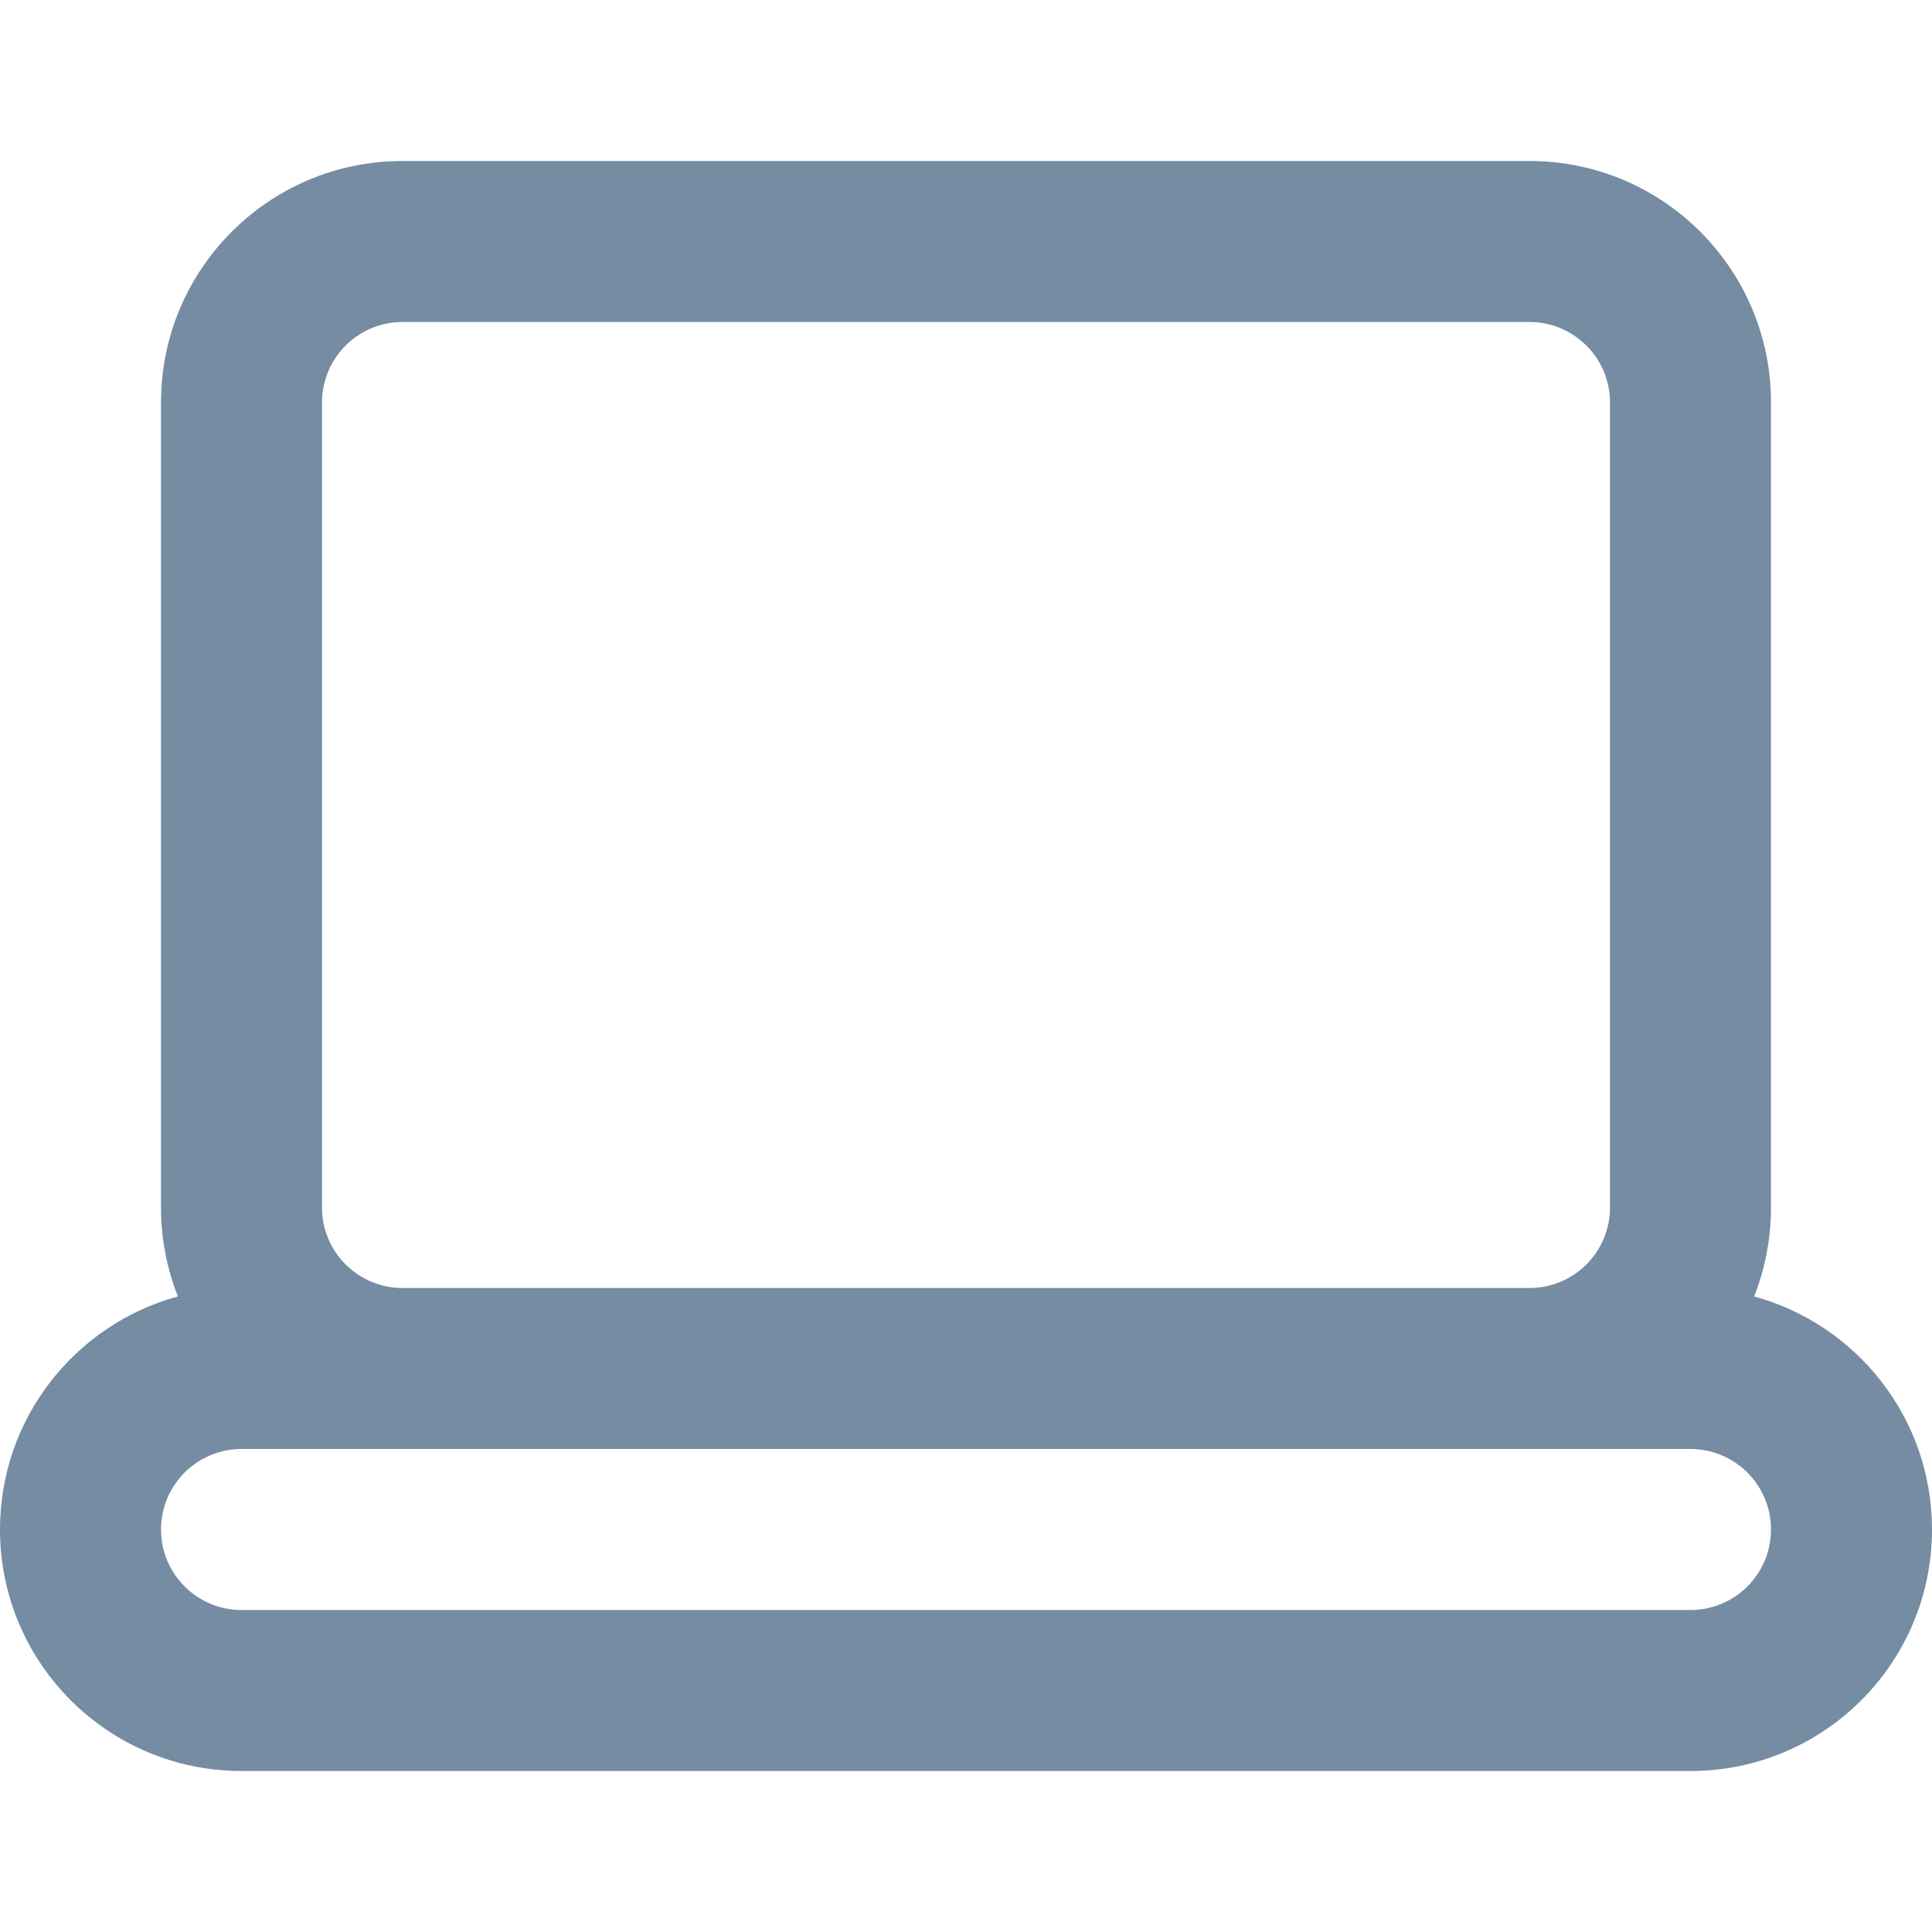
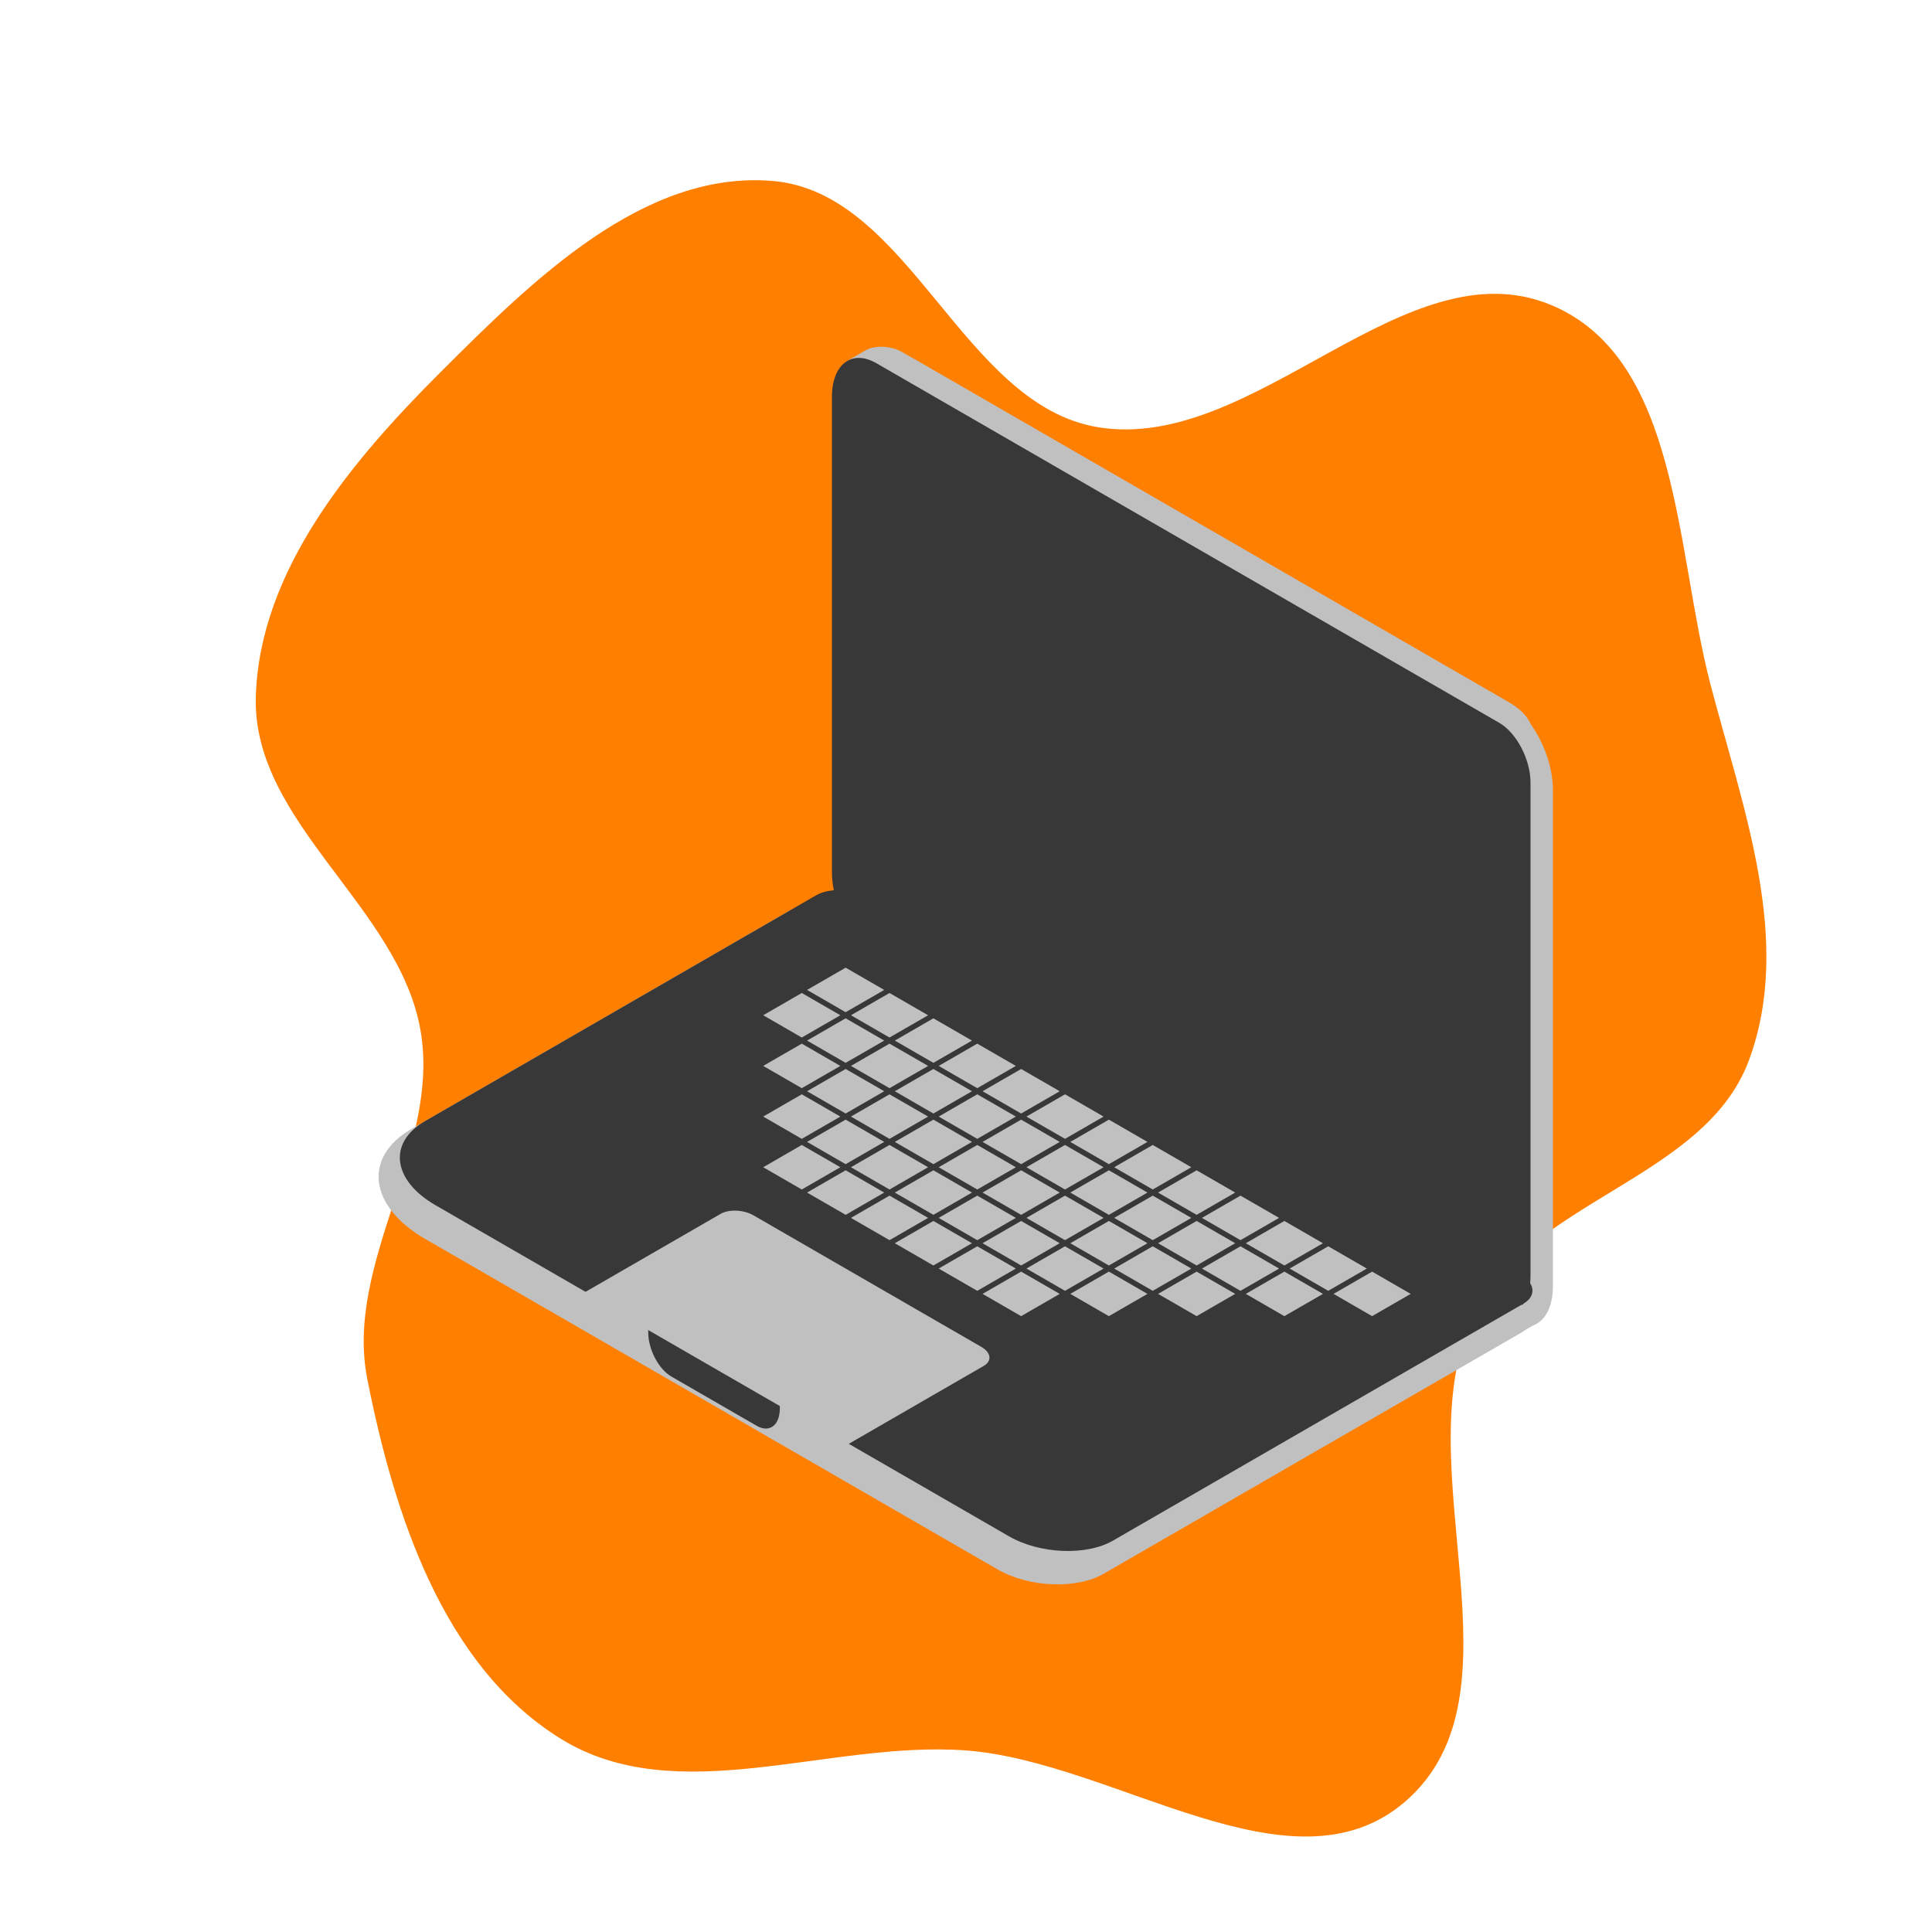
- <svg xmlns="http://www.w3.org/2000/svg" width="800px" height="800px" viewBox="0 -2 24 24" id="meteor-icon-kit__regular-laptop" fill="none">
-   <path fill-rule="evenodd" clip-rule="evenodd" d="M21.79 14.105C23.064 14.452 24 15.617 24 17C24 18.657 22.657 20 21 20H3C1.343 20 0 18.657 0 17C0 15.617 0.936 14.452 2.21 14.105C2.075 13.763 2 13.39 2 13V3C2 1.343 3.343 0 5 0H19C20.657 0 22 1.343 22 3V13C22 13.39 21.925 13.763 21.79 14.105zM19 14C19.552 14 20 13.552 20 13V3C20 2.448 19.552 2 19 2H5C4.448 2 4 2.448 4 3V13C4 13.552 4.448 14 5 14H19zM3 16C2.448 16 2 16.448 2 17C2 17.552 2.448 18 3 18H21C21.552 18 22 17.552 22 17C22 16.448 21.552 16 21 16H3z" fill="#758CA3" />
+ <svg xmlns="http://www.w3.org/2000/svg" width="87px" height="87px" viewBox="-286.72 -286.72 1597.44 1597.44" class="icon" version="1.1" fill="#000000" stroke="#000000" stroke-width="0.01" transform="rotate(0)">
+   <g id="SVGRepo_bgCarrier" stroke-width="0" transform="translate(0,0), scale(1)">
+     <path transform="translate(-286.72, -286.72), scale(49.92)" d="M16,28.993C18.468,29.178,21.387,31.456,23.267,29.846C25.355,28.058,23.243,24.292,24.4,21.798C25.285,19.89,28.224,19.543,28.963,17.574C29.709,15.585,28.864,13.381,28.328,11.325C27.748,9.099,27.818,5.944,25.697,5.054C23.274,4.039,20.793,7.492,18.199,7.078C15.937,6.717,15.078,3.187,12.795,2.997C10.654,2.818,8.812,4.652,7.291,6.17C5.813,7.646,4.299,9.451,4.237,11.539C4.176,13.633,6.632,15.029,6.97,17.096C7.287,19.038,5.703,20.915,6.084,22.844C6.528,25.087,7.341,27.592,9.284,28.797C11.215,29.995,13.734,28.823,16,28.993" fill="#ff8000" strokewidth="0" />
+   </g>
+   <g id="SVGRepo_tracerCarrier" stroke-linecap="round" stroke-linejoin="round" stroke="#CCCCCC" stroke-width="2.048" />
+   <g id="SVGRepo_iconCarrier">
+     <path d="M997.275 366.319c0-28.308-17.237-61.24-38.467-73.498L471.944 11.728c-21.232-12.257-38.467 0.774-38.467 29.08v410.314c0 28.308 17.235 61.243 38.467 73.5l486.864 281.091c21.23 12.257 38.467-0.774 38.467-29.08V366.319z" fill="#c0c0c0" />
+     <path d="M459.011 4.262c-8.92-5.151-22.436-5.71-30.163-1.25l-13.998 8.082c-4.359 2.517-3.811 6.918 1.221 9.823l551.03 318.139c19.811-11.439 17.322-31.448-5.554-44.655L459.011 4.262z" fill="#c0c0c0" />
+     <path d="M992.89 356.394c0-24.471-14.9-35.735-33.253-25.137-1.669 0.963-3.022 3.55-3.022 5.776v474.065c0 6.675 4.063 9.747 9.067 6.857l17.412-10.054c5.407-3.12 9.795-11.505 9.795-18.713V356.394z" fill="#c0c0c0" />
+     <path d="M978.751 360.238c0-18.976-11.556-41.05-25.786-49.266L437.981 13.644c-20.331-11.738-36.835 0.741-36.835 27.848v392.904c0 27.106 16.505 58.642 36.835 70.38l503.935 290.947c20.329 11.738 36.835-0.741 36.835-27.848V360.238z" fill="#383838" />
+     <path d="M963.194 350.351c0-7.479-4.554-16.18-10.165-19.419L425.48 26.351c-5.609-3.239-10.163 0.204-10.163 7.683v424.607c0 7.479 4.554 16.182 10.163 19.421l527.548 304.579c5.611 3.239 10.165-0.204 10.165-7.683V350.351z" fill="#383838" />
+     <path d="M410.412 467.754c-12.955-7.477-32.582-8.291-43.8-1.816L53.576 646.671c-40.388 23.317-35.314 64.108 11.321 91.035L538.138 1010.929c25.909 14.959 65.159 16.586 87.597 3.631l345.559-199.509c11.22-6.477 9.81-17.807-3.144-25.286L410.412 467.754z" fill="#c0c0c0" />
+     <path d="M431.126 455.31c-12.722-7.346-31.996-8.146-43.015-1.785L64.712 640.242c-30.849 17.811-26.975 48.97 8.648 69.535l474.169 273.761c25.444 14.691 63.992 16.29 86.027 3.568l339.371-195.937c11.018-6.361 9.635-17.489-3.087-24.835L431.126 455.31zM748.746 212.988l-108.825-62.83v8.672c0 7.179 4.37 15.531 9.755 18.64l89.314 51.566c5.385 3.107 9.755-0.197 9.755-7.376v-8.672z" fill="#383838" />
+     <path d="M358.072 860.675l-108.827-62.832v17.02c0 14.09 8.58 30.481 19.147 36.583l70.533 40.721c10.567 6.102 19.147-0.384 19.147-14.474v-17.018zM412.484 510.838l-36.274 20.945 36.274 20.943 36.276-20.943-36.276-20.945z" fill="#383838" />
+     <path d="M412.484 513.371l-31.889 18.412 31.889 18.41 31.891-18.41-31.891-18.412z" fill="#c0c0c0" />
+     <path d="M376.21 531.783l-36.276 20.943 36.276 20.945 36.274-20.945-36.274-20.943z" fill="#383838" />
+     <path d="M376.21 534.314l-31.891 18.412 31.891 18.412 31.889-18.412-31.889-18.412z" fill="#c0c0c0" />
+     <path d="M376.21 573.671l-36.276 20.943 36.276 20.943 36.274-20.943-36.274-20.943z" fill="#383838" />
+     <path d="M376.21 576.201l-31.891 18.412 31.891 18.412 31.889-18.412-31.889-18.412z" fill="#c0c0c0" />
+     <path d="M376.21 615.556l-36.276 20.945 36.276 20.943 36.274-20.943-36.274-20.945z" fill="#383838" />
+     <path d="M376.21 618.089l-31.891 18.412 31.891 18.412 31.889-18.412-31.889-18.412z" fill="#c0c0c0" />
+     <path d="M376.21 657.443l-36.276 20.945 36.276 20.943 36.274-20.943-36.274-20.945z" fill="#383838" />
+     <path d="M376.21 659.976l-31.891 18.412 31.891 18.41 31.889-18.41-31.889-18.412z" fill="#c0c0c0" />
+     <path d="M448.76 531.783l-36.276 20.943 36.276 20.945 36.274-20.945-36.274-20.943z" fill="#383838" />
+     <path d="M448.76 534.314l-31.891 18.412 31.891 18.412 31.889-18.412-31.889-18.412z" fill="#c0c0c0" />
+     <path d="M412.484 552.726l-36.274 20.945 36.274 20.943 36.276-20.943-36.276-20.945z" fill="#383838" />
+     <path d="M412.484 555.258l-31.889 18.412 31.889 18.41 31.891-18.41-31.891-18.412z" fill="#c0c0c0" />
+     <path d="M412.484 594.613l-36.274 20.943 36.274 20.945 36.276-20.945-36.276-20.943z" fill="#383838" />
+     <path d="M412.484 597.146l-31.889 18.41 31.889 18.412 31.891-18.412-31.891-18.41z" fill="#c0c0c0" />
+     <path d="M412.484 636.501l-36.274 20.943 36.274 20.945 36.276-20.945-36.276-20.943z" fill="#383838" />
+     <path d="M412.484 639.031l-31.889 18.412 31.889 18.412 31.891-18.412-31.891-18.412z" fill="#c0c0c0" />
+     <path d="M412.484 678.388l-36.274 20.943 36.274 20.943 36.276-20.943-36.276-20.943z" fill="#383838" />
+     <path d="M412.484 680.919l-31.889 18.412 31.889 18.412 31.891-18.412-31.891-18.412z" fill="#c0c0c0" />
+     <path d="M485.034 552.726l-36.274 20.945 36.274 20.943 36.276-20.943-36.276-20.945z" fill="#383838" />
+     <path d="M485.034 555.258l-31.889 18.412 31.889 18.41 31.891-18.41-31.891-18.412z" fill="#c0c0c0" />
+     <path d="M448.76 573.671l-36.276 20.943 36.276 20.943 36.274-20.943-36.274-20.943z" fill="#383838" />
+     <path d="M448.76 576.201l-31.891 18.412 31.891 18.412 31.889-18.412-31.889-18.412z" fill="#c0c0c0" />
+     <path d="M448.76 615.556l-36.276 20.945 36.276 20.943 36.274-20.943-36.274-20.945z" fill="#383838" />
+     <path d="M448.76 618.089l-31.891 18.412 31.891 18.412 31.889-18.412-31.889-18.412z" fill="#c0c0c0" />
+     <path d="M448.76 657.443l-36.276 20.945 36.276 20.943 36.274-20.943-36.274-20.945z" fill="#383838" />
+     <path d="M448.76 659.976l-31.891 18.412 31.891 18.41 31.889-18.41-31.889-18.412z" fill="#c0c0c0" />
+     <path d="M448.76 699.331l-36.276 20.943 36.276 20.945 36.274-20.945-36.274-20.943z" fill="#383838" />
+     <path d="M448.76 701.864l-31.891 18.41 31.891 18.412 31.889-18.412-31.889-18.41z" fill="#c0c0c0" />
+     <path d="M521.311 573.671l-36.276 20.943 36.276 20.943 36.274-20.943-36.274-20.943z" fill="#383838" />
+     <path d="M521.311 576.201l-31.891 18.412 31.891 18.412 31.889-18.412-31.889-18.412z" fill="#c0c0c0" />
+     <path d="M485.034 594.613l-36.274 20.943 36.274 20.945 36.276-20.945-36.276-20.943z" fill="#383838" />
+     <path d="M485.034 597.146l-31.889 18.41 31.889 18.412 31.891-18.412-31.891-18.41z" fill="#c0c0c0" />
+     <path d="M485.034 636.501l-36.274 20.943 36.274 20.945 36.276-20.945-36.276-20.943z" fill="#383838" />
+     <path d="M485.034 639.031l-31.889 18.412 31.889 18.412 31.891-18.412-31.891-18.412z" fill="#c0c0c0" />
+     <path d="M485.034 678.388l-36.274 20.943 36.274 20.943 36.276-20.943-36.276-20.943z" fill="#383838" />
+     <path d="M485.034 680.919l-31.889 18.412 31.889 18.412 31.891-18.412-31.891-18.412z" fill="#c0c0c0" />
+     <path d="M485.034 720.274l-36.274 20.945 36.274 20.943 36.276-20.943-36.276-20.945z" fill="#383838" />
+     <path d="M485.034 722.806l-31.889 18.412 31.889 18.412 31.891-18.412-31.891-18.412z" fill="#c0c0c0" />
+     <path d="M557.585 594.613l-36.274 20.943 36.274 20.945 36.276-20.945-36.276-20.943z" fill="#383838" />
+     <path d="M557.585 597.146l-31.889 18.41 31.889 18.412 31.891-18.412-31.891-18.41z" fill="#c0c0c0" />
+     <path d="M521.311 615.556l-36.276 20.945 36.276 20.943 36.274-20.943-36.274-20.945z" fill="#383838" />
+     <path d="M521.311 618.089l-31.891 18.412 31.891 18.412 31.889-18.412-31.889-18.412z" fill="#c0c0c0" />
+     <path d="M521.311 657.443l-36.276 20.945 36.276 20.943 36.274-20.943-36.274-20.945z" fill="#383838" />
+     <path d="M521.311 659.976l-31.891 18.412 31.891 18.41 31.889-18.41-31.889-18.412z" fill="#c0c0c0" />
+     <path d="M521.311 699.331l-36.276 20.943 36.276 20.945 36.274-20.945-36.274-20.943z" fill="#383838" />
+     <path d="M521.311 701.864l-31.891 18.41 31.891 18.412 31.889-18.412-31.889-18.41z" fill="#c0c0c0" />
+     <path d="M521.311 741.218l-36.276 20.943 36.276 20.945 36.274-20.945-36.274-20.943z" fill="#383838" />
+     <path d="M521.311 743.751l-31.891 18.41 31.891 18.412 31.889-18.412-31.889-18.41z" fill="#c0c0c0" />
+     <path d="M593.861 615.556l-36.276 20.945 36.276 20.943 36.276-20.943-36.276-20.945z" fill="#383838" />
+     <path d="M593.861 618.089l-31.891 18.412 31.891 18.412 31.891-18.412-31.891-18.412z" fill="#c0c0c0" />
+     <path d="M557.585 636.501l-36.274 20.943 36.274 20.945 36.276-20.945-36.276-20.943z" fill="#383838" />
+     <path d="M557.585 639.031l-31.889 18.412 31.889 18.412 31.891-18.412-31.891-18.412z" fill="#c0c0c0" />
+     <path d="M557.585 678.388l-36.274 20.943 36.274 20.943 36.276-20.943-36.276-20.943z" fill="#383838" />
+     <path d="M557.585 680.919l-31.889 18.412 31.889 18.412 31.891-18.412-31.891-18.412z" fill="#c0c0c0" />
+     <path d="M557.585 720.274l-36.274 20.945 36.274 20.943 36.276-20.943-36.276-20.945z" fill="#383838" />
+     <path d="M557.585 722.806l-31.889 18.412 31.889 18.412 31.891-18.412-31.891-18.412z" fill="#c0c0c0" />
+     <path d="M557.585 762.161l-36.274 20.945 36.274 20.943 36.276-20.943-36.276-20.945z" fill="#383838" />
+     <path d="M557.585 764.694l-31.889 18.412 31.889 18.412 31.891-18.412-31.891-18.412z" fill="#c0c0c0" />
+     <path d="M630.137 636.501l-36.276 20.943 36.276 20.945 36.274-20.945-36.274-20.943z" fill="#383838" />
+     <path d="M630.137 639.031l-31.891 18.412 31.891 18.412 31.889-18.412-31.889-18.412z" fill="#c0c0c0" />
+     <path d="M593.861 657.443l-36.276 20.945 36.276 20.943 36.276-20.943-36.276-20.945z" fill="#383838" />
+     <path d="M593.861 659.976l-31.891 18.412 31.891 18.41 31.891-18.41-31.891-18.412z" fill="#c0c0c0" />
+     <path d="M593.861 699.331l-36.276 20.943 36.276 20.945 36.276-20.945-36.276-20.943z" fill="#383838" />
+     <path d="M593.861 701.864l-31.891 18.41 31.891 18.412 31.891-18.412-31.891-18.41z" fill="#c0c0c0" />
+     <path d="M593.861 741.218l-36.276 20.943 36.276 20.945 36.276-20.945-36.276-20.943z" fill="#383838" />
+     <path d="M593.861 743.751l-31.891 18.41 31.891 18.412 31.891-18.412-31.891-18.41z" fill="#c0c0c0" />
+     <path d="M666.412 657.443l-36.274 20.945 36.274 20.943 36.276-20.943-36.276-20.945z" fill="#383838" />
+     <path d="M666.412 659.976l-31.889 18.412 31.889 18.41 31.891-18.41-31.891-18.412z" fill="#c0c0c0" />
+     <path d="M630.137 678.388l-36.276 20.943 36.276 20.943 36.274-20.943-36.274-20.943z" fill="#383838" />
+     <path d="M630.137 680.919l-31.891 18.412 31.891 18.412 31.889-18.412-31.889-18.412z" fill="#c0c0c0" />
+     <path d="M630.137 720.274l-36.276 20.945 36.276 20.943 36.274-20.943-36.274-20.945z" fill="#383838" />
+     <path d="M630.137 722.806l-31.891 18.412 31.891 18.412 31.889-18.412-31.889-18.412z" fill="#c0c0c0" />
+     <path d="M630.137 762.161l-36.276 20.945 36.276 20.943 36.274-20.943-36.274-20.945z" fill="#383838" />
+     <path d="M630.137 764.694l-31.891 18.412 31.891 18.412 31.889-18.412-31.889-18.412z" fill="#c0c0c0" />
+     <path d="M702.688 678.388l-36.276 20.943 36.276 20.943 36.274-20.943-36.274-20.943z" fill="#383838" />
+     <path d="M702.688 680.919l-31.891 18.412 31.891 18.412 31.889-18.412-31.889-18.412z" fill="#c0c0c0" />
+     <path d="M666.412 699.331l-36.274 20.943 36.274 20.945 36.276-20.945-36.276-20.943z" fill="#383838" />
+     <path d="M666.412 701.864l-31.889 18.41 31.889 18.412 31.891-18.412-31.891-18.41z" fill="#c0c0c0" />
+     <path d="M666.412 741.218l-36.274 20.943 36.274 20.945 36.276-20.945-36.276-20.943z" fill="#383838" />
+     <path d="M666.412 743.751l-31.889 18.41 31.889 18.412 31.891-18.412-31.891-18.41z" fill="#c0c0c0" />
+     <path d="M738.962 699.331l-36.274 20.943 36.274 20.945 36.276-20.945-36.276-20.943z" fill="#383838" />
+     <path d="M738.962 701.864l-31.889 18.41 31.889 18.412 31.891-18.412-31.891-18.41z" fill="#c0c0c0" />
+     <path d="M702.688 720.274l-36.276 20.945 36.276 20.943 36.274-20.943-36.274-20.945z" fill="#383838" />
+     <path d="M702.688 722.806l-31.891 18.412 31.891 18.412 31.889-18.412-31.889-18.412z" fill="#c0c0c0" />
+     <path d="M702.688 762.161l-36.276 20.945 36.276 20.943 36.274-20.943-36.274-20.945z" fill="#383838" />
+     <path d="M702.688 764.694l-31.891 18.412 31.891 18.412 31.889-18.412-31.889-18.412z" fill="#c0c0c0" />
+     <path d="M775.238 720.274l-36.276 20.945 36.276 20.943 36.274-20.943-36.274-20.945z" fill="#383838" />
+     <path d="M775.238 722.806l-31.891 18.412 31.891 18.412 31.889-18.412-31.889-18.412z" fill="#c0c0c0" />
+     <path d="M738.962 741.218l-36.274 20.943 36.274 20.945 36.276-20.945-36.276-20.943z" fill="#383838" />
+     <path d="M738.962 743.751l-31.889 18.41 31.889 18.412 31.891-18.412-31.891-18.41z" fill="#c0c0c0" />
+     <path d="M811.512 741.218l-36.274 20.943 36.274 20.945 36.276-20.945-36.276-20.943z" fill="#383838" />
+     <path d="M811.512 743.751l-31.889 18.41 31.889 18.412 31.891-18.412-31.891-18.41z" fill="#c0c0c0" />
+     <path d="M847.789 762.161l-36.276 20.945 36.276 20.943 36.274-20.943-36.274-20.945z" fill="#383838" />
+     <path d="M847.789 764.694l-31.891 18.412 31.891 18.412 31.889-18.412-31.889-18.412z" fill="#c0c0c0" />
+     <path d="M775.238 762.161l-36.276 20.945 36.276 20.943 36.274-20.943-36.274-20.945z" fill="#383838" />
+     <path d="M775.238 764.694l-31.891 18.412 31.891 18.412 31.889-18.412-31.889-18.412z" fill="#c0c0c0" />
+     <path d="M336.142 718.085c-8.008-4.622-20.14-5.127-27.076-1.123l-113.087 65.293 217.651 125.66 113.089-65.29c6.936-4.004 6.063-11.007-1.945-15.632l-188.633-108.908z" fill="#c0c0c0" />
+   </g>
</svg>
